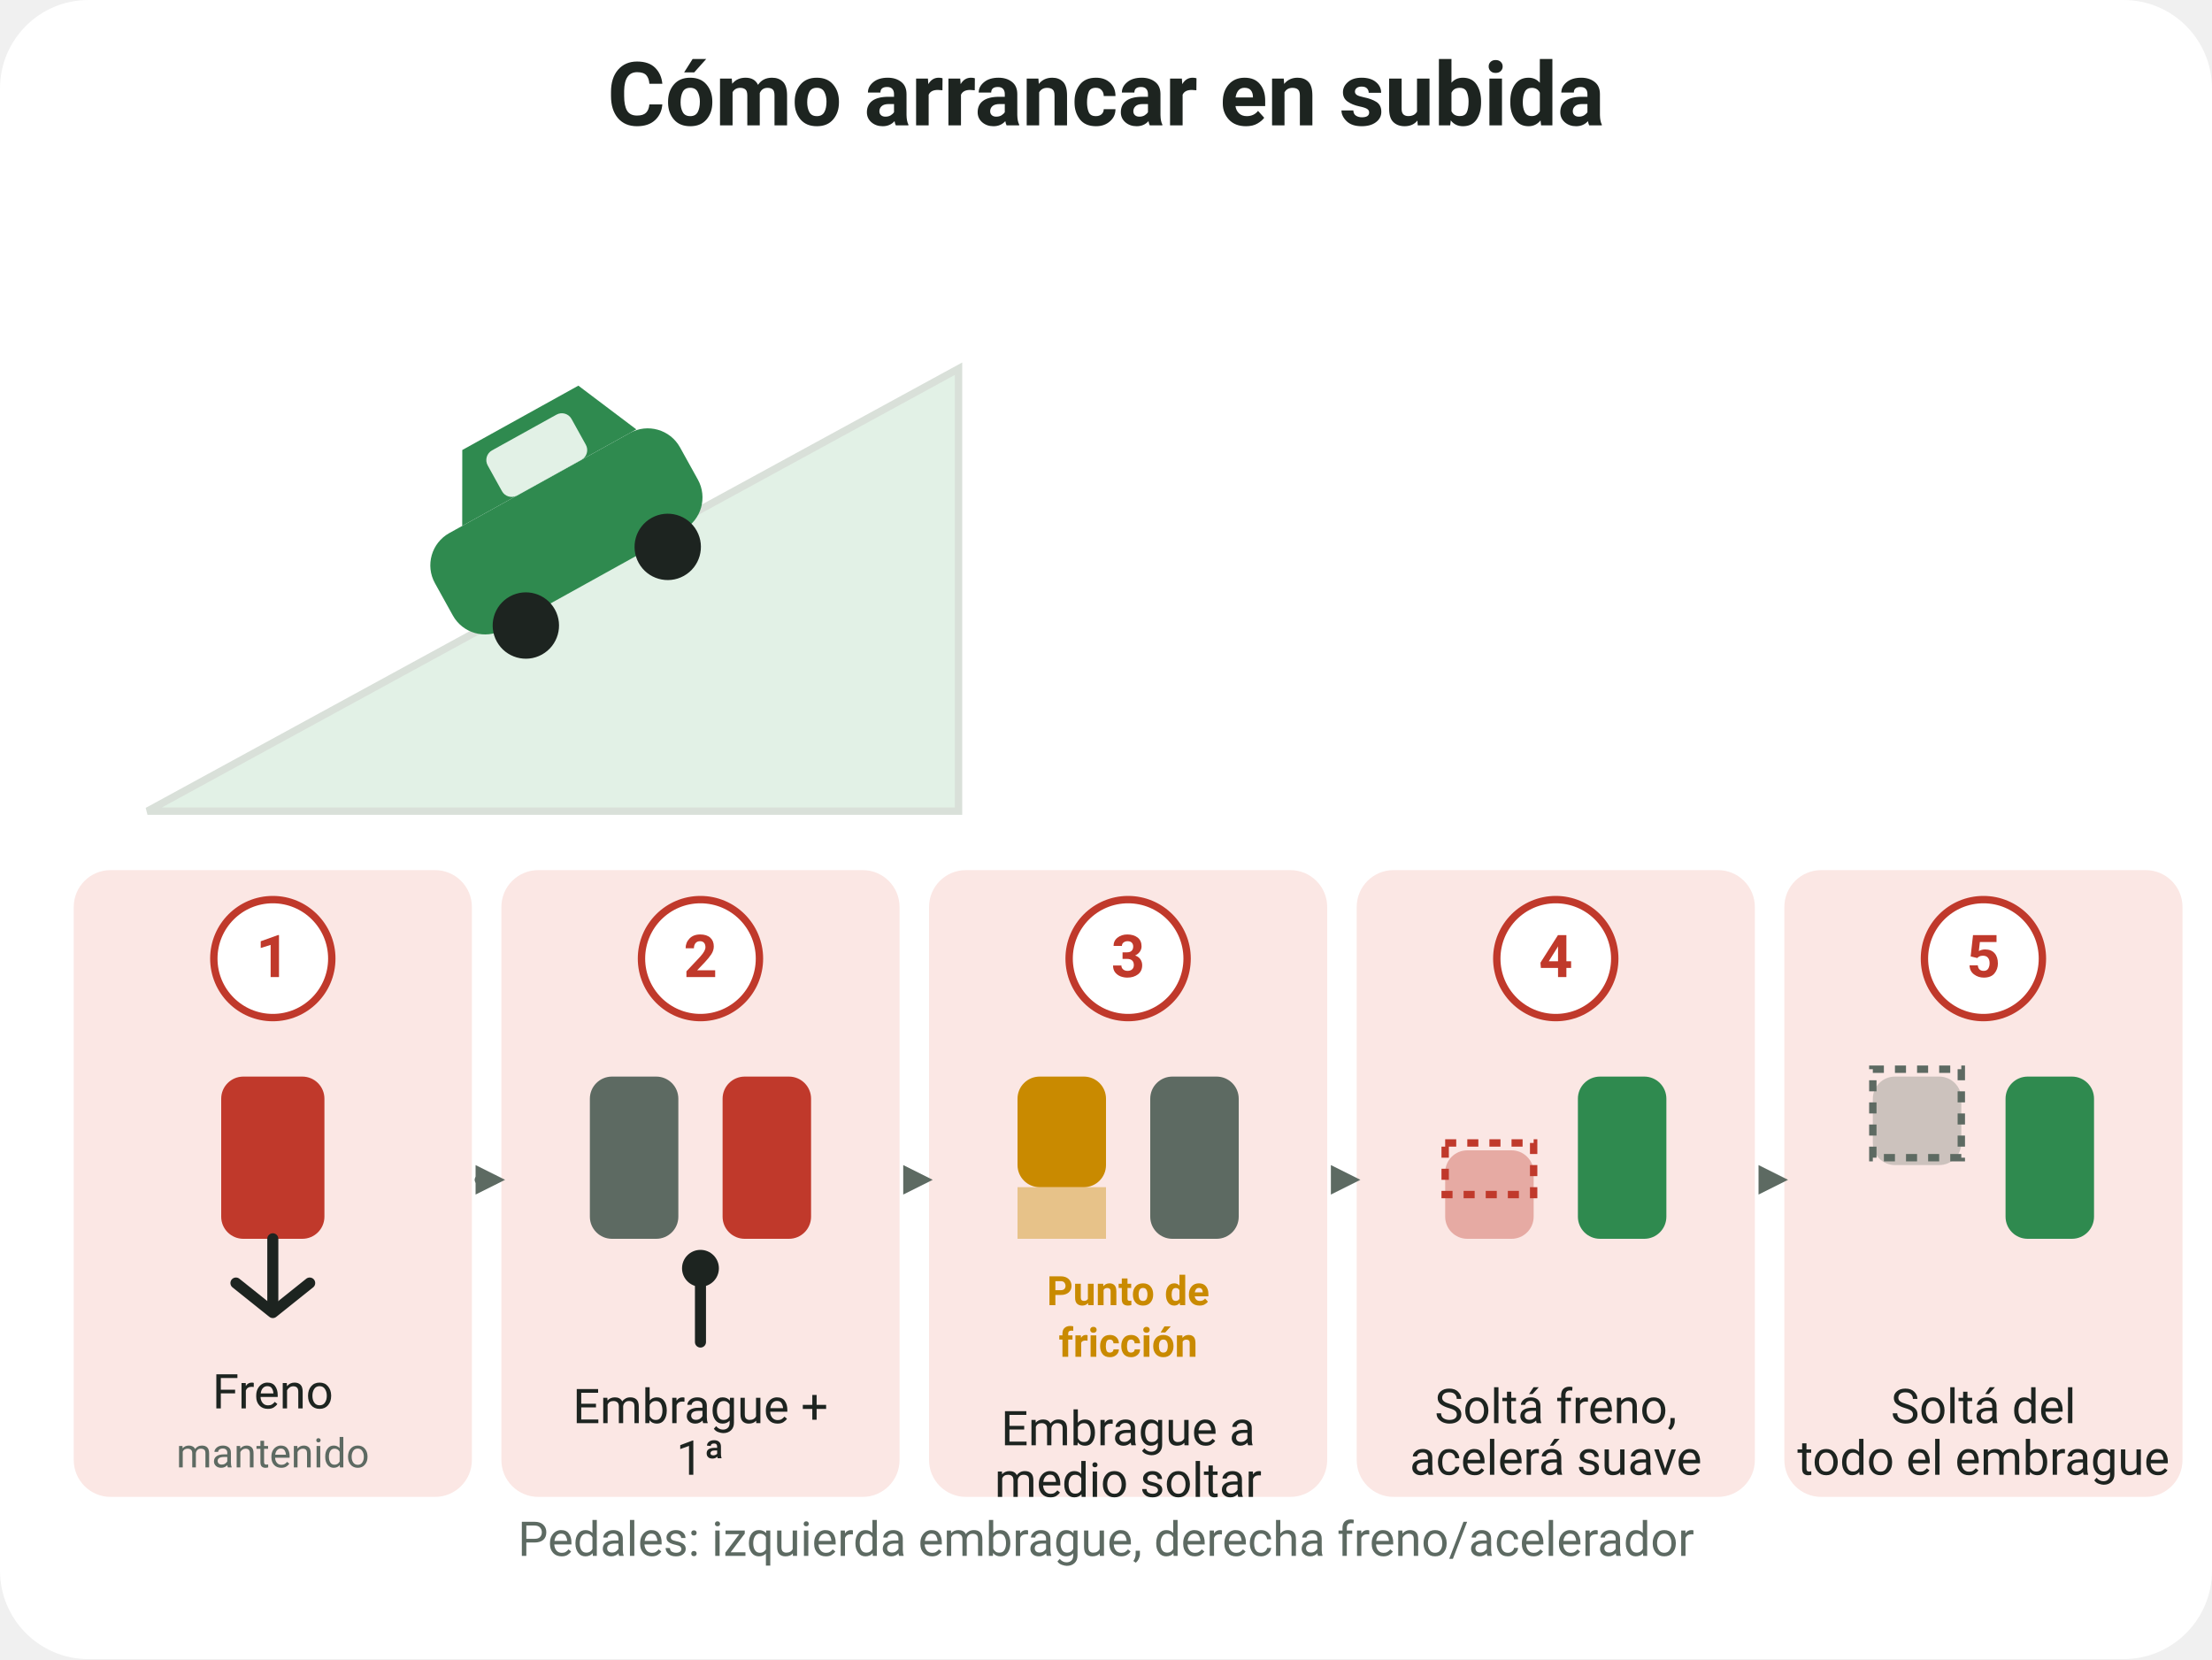
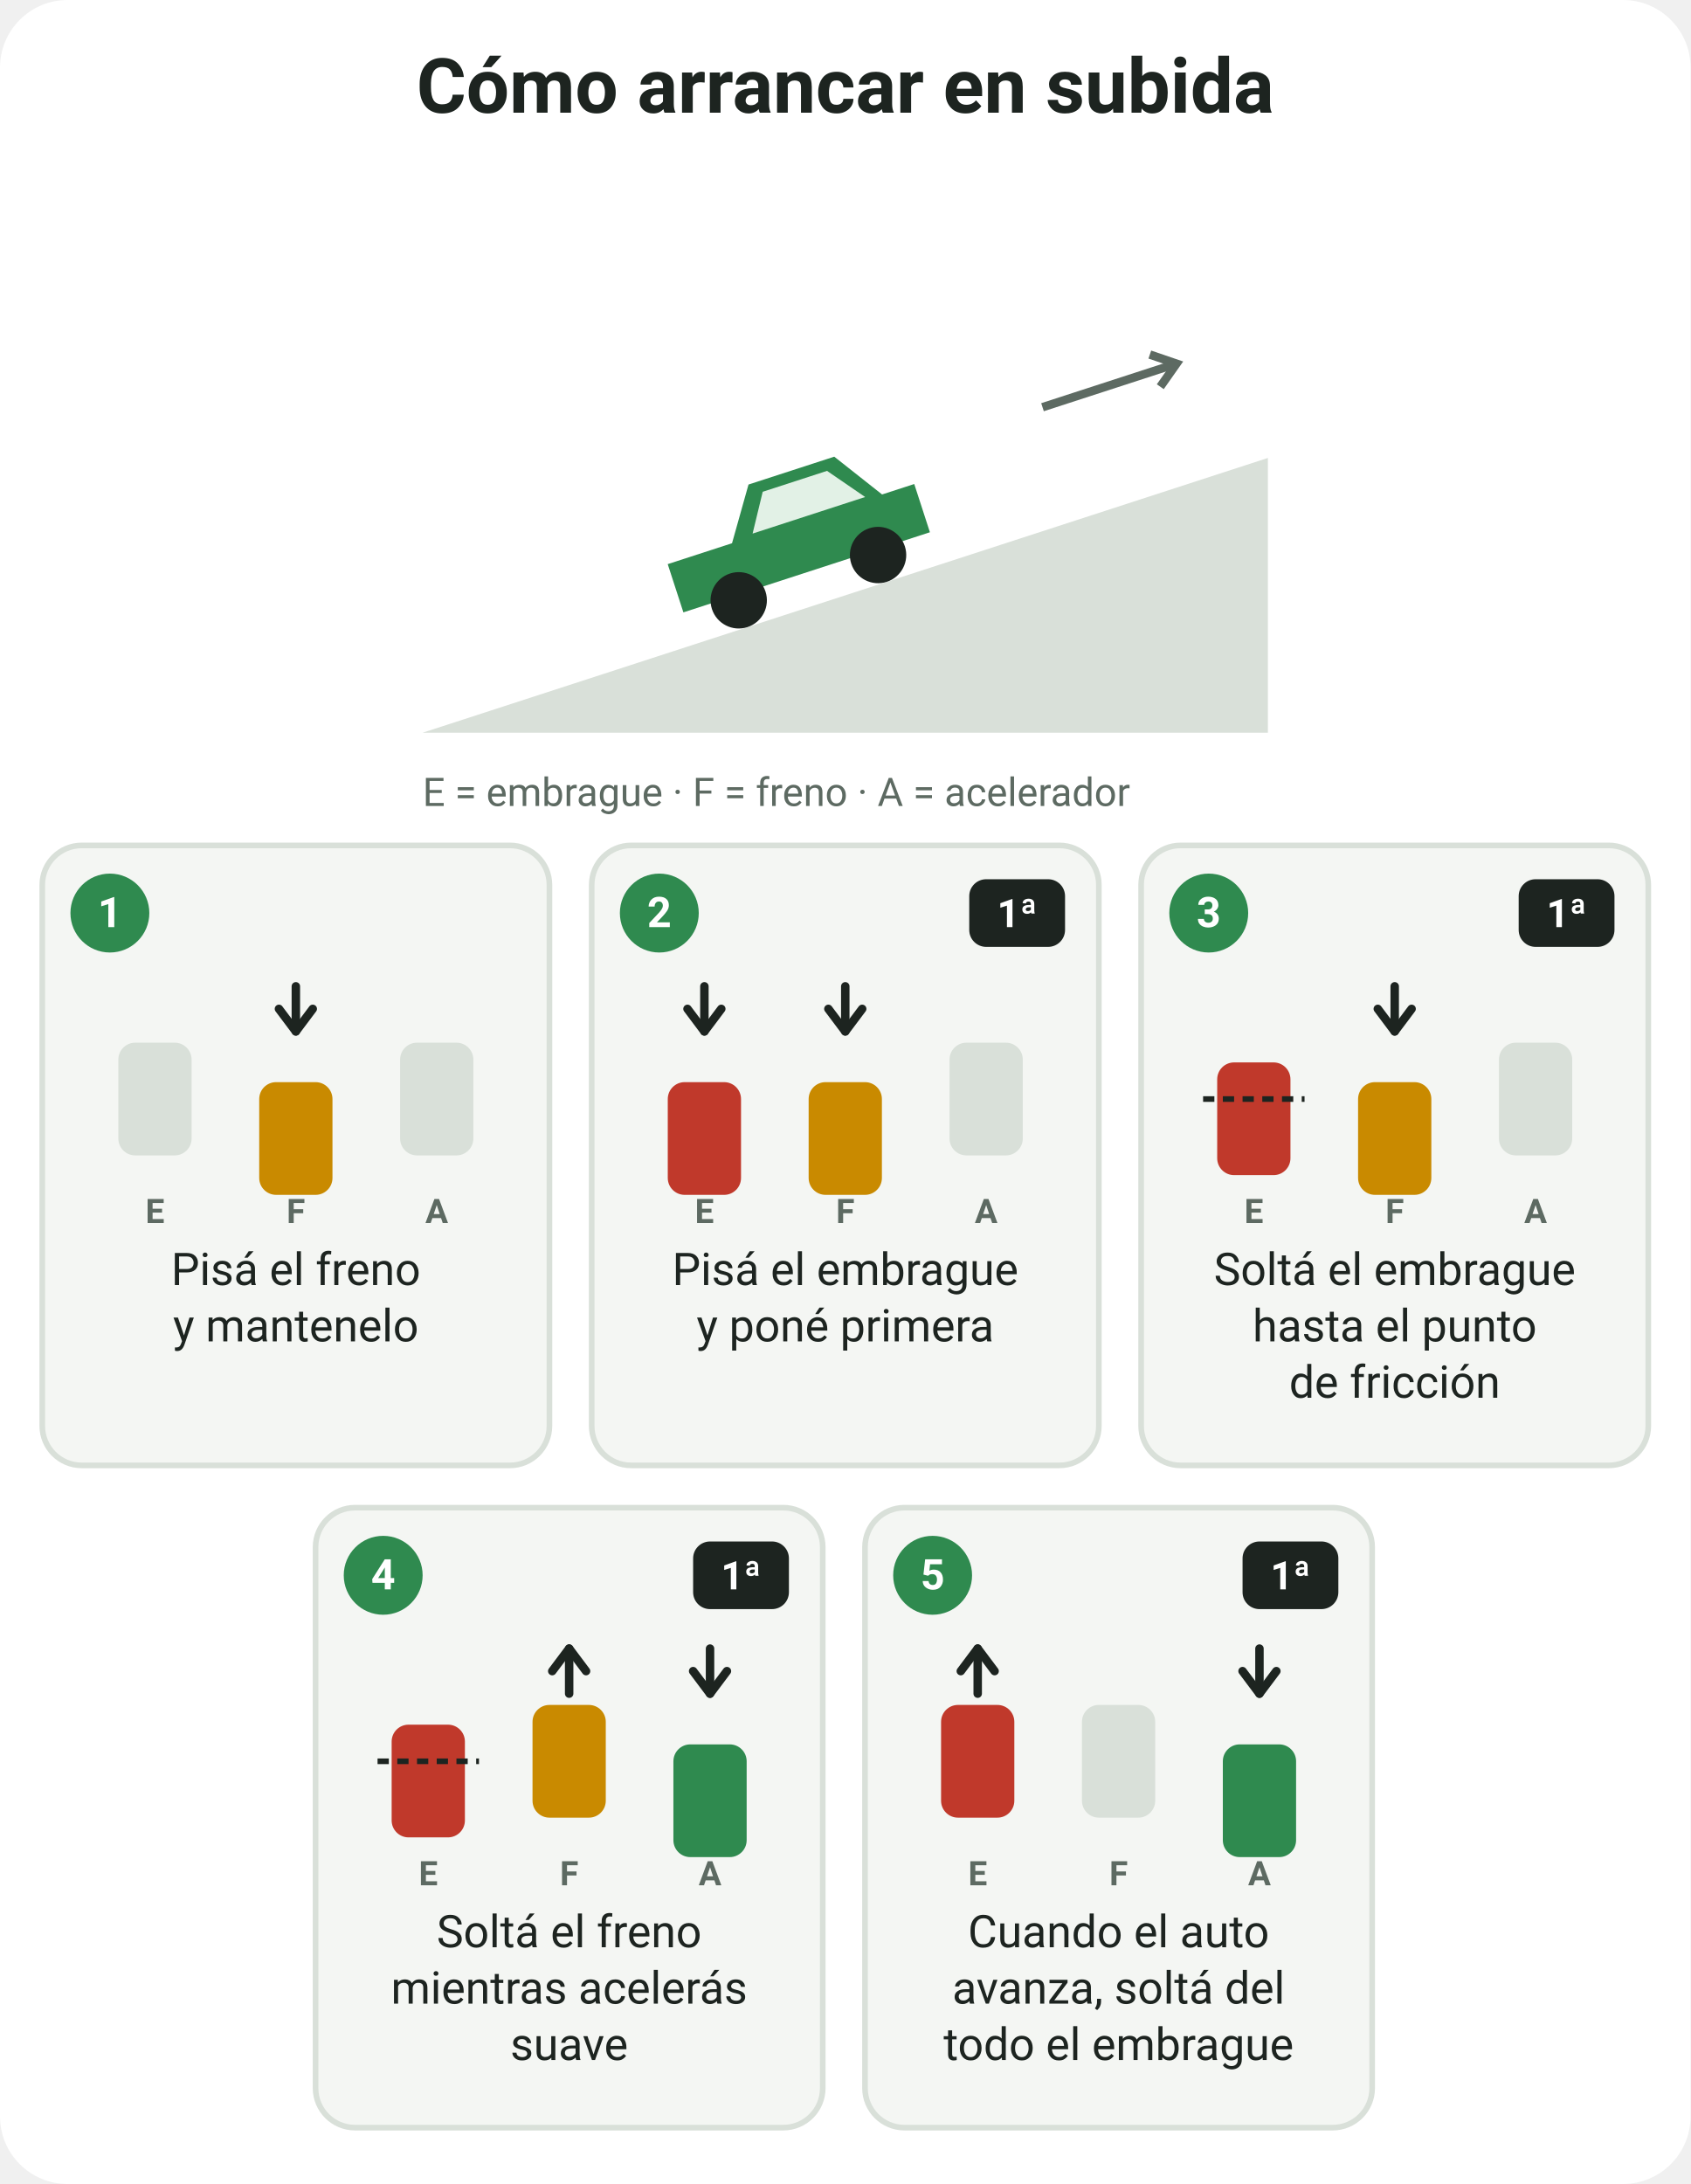
- <svg xmlns="http://www.w3.org/2000/svg" viewBox="0 0 600 450" font-family="system-ui, -apple-system, Segoe UI, Roboto, sans-serif">
-   <rect x="0" y="0" width="600" height="450" rx="24" fill="#ffffff" />
-   <text x="300" y="34" text-anchor="middle" font-size="24" font-weight="bold" fill="#1d2420">Cómo arrancar en subida</text>
-   <g transform="translate(40,60)">
-     <path d="M0,160 L220,40 L220,160 Z" fill="#e2f1e6" stroke="#d9e0d9" stroke-width="2" />
-     <g transform="translate(118,92) rotate(-29)">
-       <rect x="-38" y="-24" width="76" height="30" rx="10" fill="#2f8a4f" />
-       <path d="M-24,-24 L-14,-42 L22,-42 L30,-24 Z" fill="#2f8a4f" />
-       <rect x="-10" y="-38" width="26" height="14" rx="3" fill="#e2f1e6" />
-       <circle cx="-22" cy="8" r="9" fill="#1d2420" />
-       <circle cx="22" cy="8" r="9" fill="#1d2420" />
-     </g>
+ <svg xmlns="http://www.w3.org/2000/svg" viewBox="0 0 600 775" font-family="system-ui, -apple-system, Segoe UI, Roboto, sans-serif">
+   <rect x="0" y="0" width="600" height="775" rx="24" fill="#ffffff" />
+   <text x="300" y="40" text-anchor="middle" font-size="27" font-weight="bold" fill="#1d2420">Cómo arrancar en subida</text>
+   <path d="M150,260 L450,162.5 L450,260 Z" fill="#d9e0d9" />
+   <g transform="translate(290,214.5) rotate(-18)">
+     <path d="M-46,-12 L-46,-30 L-22,-30 L-10,-48 L22,-48 L34,-30 L46,-30 L46,-12 Z" fill="#2f8a4f" />
+     <path d="M-6,-44 L18,-44 L28,-31 L-14,-31 Z" fill="#e2f1e6" />
+     <circle cx="-26" cy="-10" r="10" fill="#1d2420" />
+     <circle cx="26" cy="-10" r="10" fill="#1d2420" />
  </g>
-   <g font-size="13" fill="#1d2420">
-     <g transform="translate(20,236)">
-       <rect width="108" height="170" rx="10" fill="#fbe7e4" />
-       <circle cx="54" cy="24" r="16" fill="#ffffff" stroke="#c0392b" stroke-width="2" />
-       <text x="54" y="29" text-anchor="middle" font-size="16" font-weight="bold" fill="#c0392b">1</text>
-       <rect x="40" y="56" width="28" height="44" rx="6" fill="#c0392b" />
-       <path d="M54,100 L54,118" stroke="#1d2420" stroke-width="3" stroke-linecap="round" />
-       <path d="M44,112 L54,120 L64,112" fill="none" stroke="#1d2420" stroke-width="3" stroke-linecap="round" stroke-linejoin="round" />
-       <text x="54" y="146" text-anchor="middle">Freno</text>
-       <text x="54" y="162" text-anchor="middle" font-size="11" fill="#5d6a62">mantenido</text>
-     </g>
-     <g transform="translate(136,236)">
-       <rect width="108" height="170" rx="10" fill="#fbe7e4" />
-       <circle cx="54" cy="24" r="16" fill="#ffffff" stroke="#c0392b" stroke-width="2" />
-       <text x="54" y="29" text-anchor="middle" font-size="16" font-weight="bold" fill="#c0392b">2</text>
-       <rect x="24" y="56" width="24" height="44" rx="6" fill="#5d6a62" />
-       <rect x="60" y="56" width="24" height="44" rx="6" fill="#c0392b" />
-       <path d="M54,110 L54,128" stroke="#1d2420" stroke-width="3" stroke-linecap="round" />
-       <circle cx="54" cy="108" r="5" fill="#1d2420" />
-       <text x="54" y="150" text-anchor="middle">Embrague +</text>
-       <text x="54" y="164" text-anchor="middle">1ª</text>
-     </g>
-     <g transform="translate(252,236)">
-       <rect width="108" height="170" rx="10" fill="#fbe7e4" />
-       <circle cx="54" cy="24" r="16" fill="#ffffff" stroke="#c0392b" stroke-width="2" />
-       <text x="54" y="29" text-anchor="middle" font-size="16" font-weight="bold" fill="#c0392b">3</text>
-       <rect x="24" y="56" width="24" height="30" rx="6" fill="#c98a00" />
-       <path d="M24,86 L48,86 L48,100 L24,100 Z" fill="#c98a00" opacity="0.4" />
-       <rect x="60" y="56" width="24" height="44" rx="6" fill="#5d6a62" />
-       <text x="54" y="118" text-anchor="middle" font-size="11" fill="#c98a00" font-weight="bold">Punto de</text>
-       <text x="54" y="132" text-anchor="middle" font-size="11" fill="#c98a00" font-weight="bold">fricción</text>
-       <text x="54" y="156" text-anchor="middle">Embrague a</text>
-       <text x="54" y="170" text-anchor="middle">medio soltar</text>
-     </g>
-     <g transform="translate(368,236)">
-       <rect width="108" height="170" rx="10" fill="#fbe7e4" />
-       <circle cx="54" cy="24" r="16" fill="#ffffff" stroke="#c0392b" stroke-width="2" />
-       <text x="54" y="29" text-anchor="middle" font-size="16" font-weight="bold" fill="#c0392b">4</text>
-       <rect x="24" y="76" width="24" height="24" rx="6" fill="#c0392b" opacity="0.35" />
-       <path d="M24,74 L48,74 L48,88 L24,88 Z" fill="none" stroke="#c0392b" stroke-width="2" stroke-dasharray="3 3" />
-       <rect x="60" y="56" width="24" height="44" rx="6" fill="#2f8a4f" />
-       <text x="54" y="150" text-anchor="middle">Soltá freno,</text>
-       <text x="54" y="164" text-anchor="middle">acelerá suave</text>
-     </g>
-     <g transform="translate(484,236)">
-       <rect width="108" height="170" rx="10" fill="#fbe7e4" />
-       <circle cx="54" cy="24" r="16" fill="#ffffff" stroke="#c0392b" stroke-width="2" />
-       <text x="54" y="29" text-anchor="middle" font-size="16" font-weight="bold" fill="#c0392b">5</text>
-       <rect x="24" y="56" width="24" height="24" rx="6" fill="#5d6a62" opacity="0.3" />
-       <path d="M24,54 L48,54 L48,78 L24,78 Z" fill="none" stroke="#5d6a62" stroke-width="2" stroke-dasharray="3 3" />
-       <rect x="60" y="56" width="24" height="44" rx="6" fill="#2f8a4f" />
-       <text x="54" y="150" text-anchor="middle">Soltá del</text>
-       <text x="54" y="164" text-anchor="middle">todo el embrague</text>
-     </g>
+   <g transform="translate(370,144.5) rotate(-18)">
+     <line x1="0" y1="0" x2="50" y2="0" stroke="#5d6a62" stroke-width="3" />
+     <path d="M42,-6 L50,0 L42,6" fill="none" stroke="#5d6a62" stroke-width="3" />
  </g>
-   <g stroke="#5d6a62" stroke-width="2.5" fill="none" stroke-linecap="round">
-     <path d="M130,320 L134,320" />
-     <path d="M129,316 L137,320 L129,324" fill="#5d6a62" stroke="none" />
-     <path d="M245,316 L253,320 L245,324" fill="#5d6a62" stroke="none" />
-     <path d="M361,316 L369,320 L361,324" fill="#5d6a62" stroke="none" />
-     <path d="M477,316 L485,320 L477,324" fill="#5d6a62" stroke="none" />
-   </g>
-   <text x="300" y="422" text-anchor="middle" font-size="13" fill="#5d6a62">Pedales: izquierda embrague, derecha freno/acelerador</text>
+   <text x="150" y="286" font-size="14" fill="#5d6a62">E = embrague · F = freno · A = acelerador</text>
+   <rect x="15" y="300" width="180" height="220" rx="14" fill="#f4f6f3" stroke="#d9e0d9" stroke-width="2" />
+   <circle cx="39" cy="324" r="14" fill="#2f8a4f" />
+   <text x="39" y="329" text-anchor="middle" font-size="15" font-weight="bold" fill="#ffffff">1</text>
+   <rect x="42.0" y="370" width="26" height="40" rx="6" fill="#d9e0d9" />
+   <text x="55.0" y="434" text-anchor="middle" font-size="12" font-weight="bold" fill="#5d6a62">E</text>
+   <rect x="92.0" y="384" width="26" height="40" rx="6" fill="#c98a00" />
+   <text x="105.0" y="434" text-anchor="middle" font-size="12" font-weight="bold" fill="#5d6a62">F</text>
+   <line x1="105.0" y1="350" x2="105.0" y2="366" stroke="#1d2420" stroke-width="3" stroke-linecap="round" />
+   <path d="M99.0,358 L105.0,366 L111.0,358" fill="none" stroke="#1d2420" stroke-width="3" stroke-linecap="round" stroke-linejoin="round" />
+   <rect x="142.0" y="370" width="26" height="40" rx="6" fill="#d9e0d9" />
+   <text x="155.0" y="434" text-anchor="middle" font-size="12" font-weight="bold" fill="#5d6a62">A</text>
+   <text x="105.0" y="456" text-anchor="middle" font-size="16" fill="#1d2420">Pisá el freno</text>
+   <text x="105.0" y="476" text-anchor="middle" font-size="16" fill="#1d2420">y mantenelo</text>
+   <rect x="210" y="300" width="180" height="220" rx="14" fill="#f4f6f3" stroke="#d9e0d9" stroke-width="2" />
+   <circle cx="234" cy="324" r="14" fill="#2f8a4f" />
+   <text x="234" y="329" text-anchor="middle" font-size="15" font-weight="bold" fill="#ffffff">2</text>
+   <rect x="237.0" y="384" width="26" height="40" rx="6" fill="#c0392b" />
+   <text x="250.0" y="434" text-anchor="middle" font-size="12" font-weight="bold" fill="#5d6a62">E</text>
+   <line x1="250.0" y1="350" x2="250.0" y2="366" stroke="#1d2420" stroke-width="3" stroke-linecap="round" />
+   <path d="M244.0,358 L250.0,366 L256.0,358" fill="none" stroke="#1d2420" stroke-width="3" stroke-linecap="round" stroke-linejoin="round" />
+   <rect x="287.0" y="384" width="26" height="40" rx="6" fill="#c98a00" />
+   <text x="300.0" y="434" text-anchor="middle" font-size="12" font-weight="bold" fill="#5d6a62">F</text>
+   <line x1="300.0" y1="350" x2="300.0" y2="366" stroke="#1d2420" stroke-width="3" stroke-linecap="round" />
+   <path d="M294.0,358 L300.0,366 L306.0,358" fill="none" stroke="#1d2420" stroke-width="3" stroke-linecap="round" stroke-linejoin="round" />
+   <rect x="337.0" y="370" width="26" height="40" rx="6" fill="#d9e0d9" />
+   <text x="350.0" y="434" text-anchor="middle" font-size="12" font-weight="bold" fill="#5d6a62">A</text>
+   <rect x="344" y="312" width="34" height="24" rx="6" fill="#1d2420" />
+   <text x="361" y="329" text-anchor="middle" font-size="14" font-weight="bold" fill="#ffffff">1ª</text>
+   <text x="300.0" y="456" text-anchor="middle" font-size="16" fill="#1d2420">Pisá el embrague</text>
+   <text x="300.0" y="476" text-anchor="middle" font-size="16" fill="#1d2420">y poné primera</text>
+   <rect x="405" y="300" width="180" height="220" rx="14" fill="#f4f6f3" stroke="#d9e0d9" stroke-width="2" />
+   <circle cx="429" cy="324" r="14" fill="#2f8a4f" />
+   <text x="429" y="329" text-anchor="middle" font-size="15" font-weight="bold" fill="#ffffff">3</text>
+   <rect x="432.0" y="377" width="26" height="40" rx="6" fill="#c0392b" />
+   <text x="445.0" y="434" text-anchor="middle" font-size="12" font-weight="bold" fill="#5d6a62">E</text>
+   <line x1="427.0" y1="390" x2="463.0" y2="390" stroke="#1d2420" stroke-width="2" stroke-dasharray="4 3" />
+   <rect x="482.0" y="384" width="26" height="40" rx="6" fill="#c98a00" />
+   <text x="495.0" y="434" text-anchor="middle" font-size="12" font-weight="bold" fill="#5d6a62">F</text>
+   <line x1="495.0" y1="350" x2="495.0" y2="366" stroke="#1d2420" stroke-width="3" stroke-linecap="round" />
+   <path d="M489.0,358 L495.0,366 L501.0,358" fill="none" stroke="#1d2420" stroke-width="3" stroke-linecap="round" stroke-linejoin="round" />
+   <rect x="532.0" y="370" width="26" height="40" rx="6" fill="#d9e0d9" />
+   <text x="545.0" y="434" text-anchor="middle" font-size="12" font-weight="bold" fill="#5d6a62">A</text>
+   <rect x="539" y="312" width="34" height="24" rx="6" fill="#1d2420" />
+   <text x="556" y="329" text-anchor="middle" font-size="14" font-weight="bold" fill="#ffffff">1ª</text>
+   <text x="495.0" y="456" text-anchor="middle" font-size="16" fill="#1d2420">Soltá el embrague</text>
+   <text x="495.0" y="476" text-anchor="middle" font-size="16" fill="#1d2420">hasta el punto</text>
+   <text x="495.0" y="496" text-anchor="middle" font-size="16" fill="#1d2420">de fricción</text>
+   <rect x="112" y="535" width="180" height="220" rx="14" fill="#f4f6f3" stroke="#d9e0d9" stroke-width="2" />
+   <circle cx="136" cy="559" r="14" fill="#2f8a4f" />
+   <text x="136" y="564" text-anchor="middle" font-size="15" font-weight="bold" fill="#ffffff">4</text>
+   <rect x="139.0" y="612" width="26" height="40" rx="6" fill="#c0392b" />
+   <text x="152.0" y="669" text-anchor="middle" font-size="12" font-weight="bold" fill="#5d6a62">E</text>
+   <line x1="134.0" y1="625" x2="170.0" y2="625" stroke="#1d2420" stroke-width="2" stroke-dasharray="4 3" />
+   <rect x="189.0" y="605" width="26" height="40" rx="6" fill="#c98a00" />
+   <text x="202.0" y="669" text-anchor="middle" font-size="12" font-weight="bold" fill="#5d6a62">F</text>
+   <line x1="202.0" y1="601" x2="202.0" y2="585" stroke="#1d2420" stroke-width="3" stroke-linecap="round" />
+   <path d="M196.0,593 L202.0,585 L208.0,593" fill="none" stroke="#1d2420" stroke-width="3" stroke-linecap="round" stroke-linejoin="round" />
+   <rect x="239.0" y="619" width="26" height="40" rx="6" fill="#2f8a4f" />
+   <text x="252.0" y="669" text-anchor="middle" font-size="12" font-weight="bold" fill="#5d6a62">A</text>
+   <line x1="252.0" y1="585" x2="252.0" y2="601" stroke="#1d2420" stroke-width="3" stroke-linecap="round" />
+   <path d="M246.0,593 L252.0,601 L258.0,593" fill="none" stroke="#1d2420" stroke-width="3" stroke-linecap="round" stroke-linejoin="round" />
+   <rect x="246" y="547" width="34" height="24" rx="6" fill="#1d2420" />
+   <text x="263" y="564" text-anchor="middle" font-size="14" font-weight="bold" fill="#ffffff">1ª</text>
+   <text x="202.0" y="691" text-anchor="middle" font-size="16" fill="#1d2420">Soltá el freno</text>
+   <text x="202.0" y="711" text-anchor="middle" font-size="16" fill="#1d2420">mientras acelerás</text>
+   <text x="202.0" y="731" text-anchor="middle" font-size="16" fill="#1d2420">suave</text>
+   <rect x="307" y="535" width="180" height="220" rx="14" fill="#f4f6f3" stroke="#d9e0d9" stroke-width="2" />
+   <circle cx="331" cy="559" r="14" fill="#2f8a4f" />
+   <text x="331" y="564" text-anchor="middle" font-size="15" font-weight="bold" fill="#ffffff">5</text>
+   <rect x="334.0" y="605" width="26" height="40" rx="6" fill="#c0392b" />
+   <text x="347.0" y="669" text-anchor="middle" font-size="12" font-weight="bold" fill="#5d6a62">E</text>
+   <line x1="347.0" y1="601" x2="347.0" y2="585" stroke="#1d2420" stroke-width="3" stroke-linecap="round" />
+   <path d="M341.0,593 L347.0,585 L353.0,593" fill="none" stroke="#1d2420" stroke-width="3" stroke-linecap="round" stroke-linejoin="round" />
+   <rect x="384.0" y="605" width="26" height="40" rx="6" fill="#d9e0d9" />
+   <text x="397.0" y="669" text-anchor="middle" font-size="12" font-weight="bold" fill="#5d6a62">F</text>
+   <rect x="434.0" y="619" width="26" height="40" rx="6" fill="#2f8a4f" />
+   <text x="447.0" y="669" text-anchor="middle" font-size="12" font-weight="bold" fill="#5d6a62">A</text>
+   <line x1="447.0" y1="585" x2="447.0" y2="601" stroke="#1d2420" stroke-width="3" stroke-linecap="round" />
+   <path d="M441.0,593 L447.0,601 L453.0,593" fill="none" stroke="#1d2420" stroke-width="3" stroke-linecap="round" stroke-linejoin="round" />
+   <rect x="441" y="547" width="34" height="24" rx="6" fill="#1d2420" />
+   <text x="458" y="564" text-anchor="middle" font-size="14" font-weight="bold" fill="#ffffff">1ª</text>
+   <text x="397.0" y="691" text-anchor="middle" font-size="16" fill="#1d2420">Cuando el auto</text>
+   <text x="397.0" y="711" text-anchor="middle" font-size="16" fill="#1d2420">avanza, soltá del</text>
+   <text x="397.0" y="731" text-anchor="middle" font-size="16" fill="#1d2420">todo el embrague</text>
</svg>
